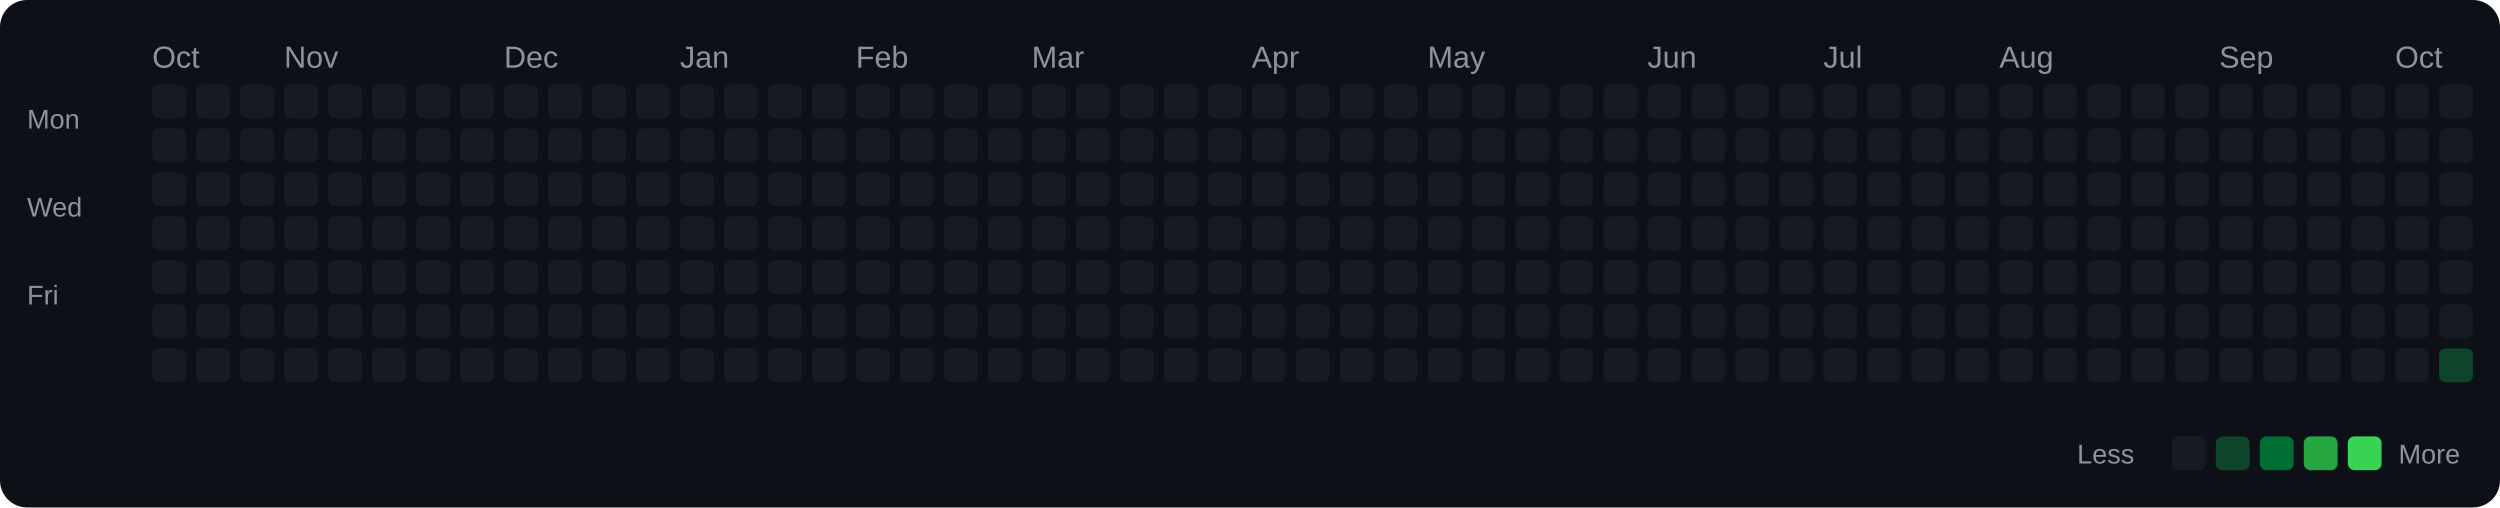
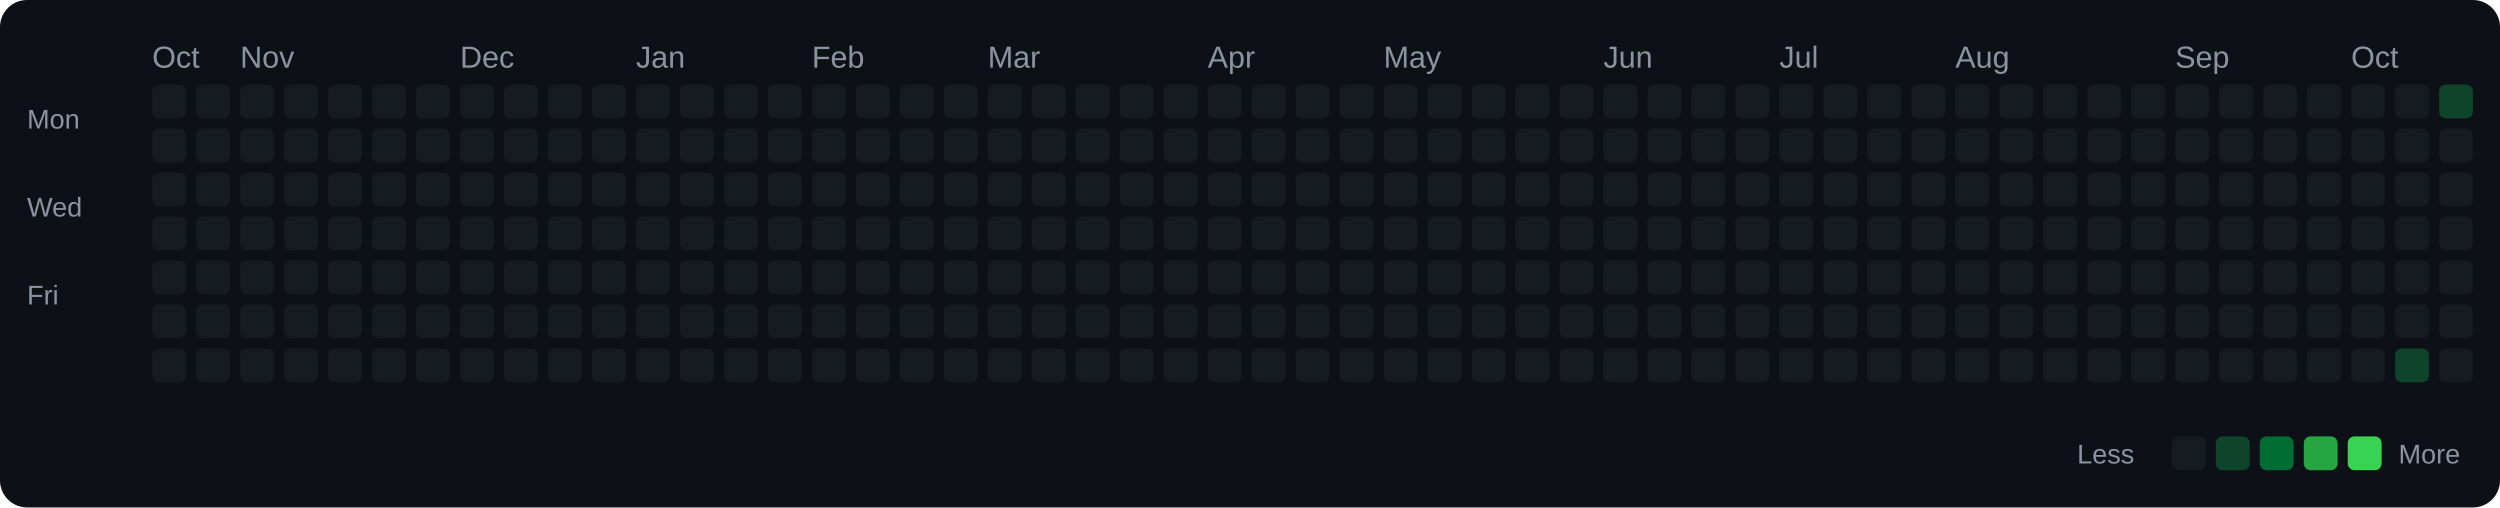
<svg xmlns="http://www.w3.org/2000/svg" width="739" height="150" viewBox="0 0 739 150" role="img" aria-labelledby="title description">
  <rect width="100%" height="100%" fill="#0d1117" rx="8" />
  <text x="45" y="20" fill="#8b949e" font-family="Arial, sans-serif" font-size="9"> Oct </text>
-   <text x="84" y="20" fill="#8b949e" font-family="Arial, sans-serif" font-size="9"> Nov </text>
-   <text x="149" y="20" fill="#8b949e" font-family="Arial, sans-serif" font-size="9"> Dec </text>
-   <text x="201" y="20" fill="#8b949e" font-family="Arial, sans-serif" font-size="9"> Jan </text>
-   <text x="253" y="20" fill="#8b949e" font-family="Arial, sans-serif" font-size="9"> Feb </text>
-   <text x="305" y="20" fill="#8b949e" font-family="Arial, sans-serif" font-size="9"> Mar </text>
-   <text x="370" y="20" fill="#8b949e" font-family="Arial, sans-serif" font-size="9"> Apr </text>
-   <text x="422" y="20" fill="#8b949e" font-family="Arial, sans-serif" font-size="9"> May </text>
-   <text x="487" y="20" fill="#8b949e" font-family="Arial, sans-serif" font-size="9"> Jun </text>
-   <text x="539" y="20" fill="#8b949e" font-family="Arial, sans-serif" font-size="9"> Jul </text>
-   <text x="591" y="20" fill="#8b949e" font-family="Arial, sans-serif" font-size="9"> Aug </text>
-   <text x="656" y="20" fill="#8b949e" font-family="Arial, sans-serif" font-size="9"> Sep </text>
-   <text x="708" y="20" fill="#8b949e" font-family="Arial, sans-serif" font-size="9"> Oct </text>
+   <text x="71" y="20" fill="#8b949e" font-family="Arial, sans-serif" font-size="9"> Nov </text>
+   <text x="136" y="20" fill="#8b949e" font-family="Arial, sans-serif" font-size="9"> Dec </text>
+   <text x="188" y="20" fill="#8b949e" font-family="Arial, sans-serif" font-size="9"> Jan </text>
+   <text x="240" y="20" fill="#8b949e" font-family="Arial, sans-serif" font-size="9"> Feb </text>
+   <text x="292" y="20" fill="#8b949e" font-family="Arial, sans-serif" font-size="9"> Mar </text>
+   <text x="357" y="20" fill="#8b949e" font-family="Arial, sans-serif" font-size="9"> Apr </text>
+   <text x="409" y="20" fill="#8b949e" font-family="Arial, sans-serif" font-size="9"> May </text>
+   <text x="474" y="20" fill="#8b949e" font-family="Arial, sans-serif" font-size="9"> Jun </text>
+   <text x="526" y="20" fill="#8b949e" font-family="Arial, sans-serif" font-size="9"> Jul </text>
+   <text x="578" y="20" fill="#8b949e" font-family="Arial, sans-serif" font-size="9"> Aug </text>
+   <text x="643" y="20" fill="#8b949e" font-family="Arial, sans-serif" font-size="9"> Sep </text>
+   <text x="695" y="20" fill="#8b949e" font-family="Arial, sans-serif" font-size="9"> Oct </text>
  <rect x="45" y="25" width="10" height="10" rx="2" fill="#161b22"> </rect>
  <rect x="45" y="38" width="10" height="10" rx="2" fill="#161b22"> </rect>
  <rect x="45" y="51" width="10" height="10" rx="2" fill="#161b22"> </rect>
  <rect x="45" y="64" width="10" height="10" rx="2" fill="#161b22"> </rect>
  <rect x="45" y="77" width="10" height="10" rx="2" fill="#161b22"> </rect>
  <rect x="45" y="90" width="10" height="10" rx="2" fill="#161b22"> </rect>
  <rect x="45" y="103" width="10" height="10" rx="2" fill="#161b22"> </rect>
  <rect x="58" y="25" width="10" height="10" rx="2" fill="#161b22"> </rect>
  <rect x="58" y="38" width="10" height="10" rx="2" fill="#161b22"> </rect>
  <rect x="58" y="51" width="10" height="10" rx="2" fill="#161b22"> </rect>
  <rect x="58" y="64" width="10" height="10" rx="2" fill="#161b22"> </rect>
  <rect x="58" y="77" width="10" height="10" rx="2" fill="#161b22"> </rect>
  <rect x="58" y="90" width="10" height="10" rx="2" fill="#161b22"> </rect>
  <rect x="58" y="103" width="10" height="10" rx="2" fill="#161b22"> </rect>
  <rect x="71" y="25" width="10" height="10" rx="2" fill="#161b22"> </rect>
  <rect x="71" y="38" width="10" height="10" rx="2" fill="#161b22"> </rect>
  <rect x="71" y="51" width="10" height="10" rx="2" fill="#161b22"> </rect>
  <rect x="71" y="64" width="10" height="10" rx="2" fill="#161b22"> </rect>
  <rect x="71" y="77" width="10" height="10" rx="2" fill="#161b22"> </rect>
  <rect x="71" y="90" width="10" height="10" rx="2" fill="#161b22"> </rect>
  <rect x="71" y="103" width="10" height="10" rx="2" fill="#161b22"> </rect>
  <rect x="84" y="25" width="10" height="10" rx="2" fill="#161b22"> </rect>
  <rect x="84" y="38" width="10" height="10" rx="2" fill="#161b22"> </rect>
  <rect x="84" y="51" width="10" height="10" rx="2" fill="#161b22"> </rect>
  <rect x="84" y="64" width="10" height="10" rx="2" fill="#161b22"> </rect>
  <rect x="84" y="77" width="10" height="10" rx="2" fill="#161b22"> </rect>
  <rect x="84" y="90" width="10" height="10" rx="2" fill="#161b22"> </rect>
  <rect x="84" y="103" width="10" height="10" rx="2" fill="#161b22"> </rect>
  <rect x="97" y="25" width="10" height="10" rx="2" fill="#161b22"> </rect>
  <rect x="97" y="38" width="10" height="10" rx="2" fill="#161b22"> </rect>
  <rect x="97" y="51" width="10" height="10" rx="2" fill="#161b22"> </rect>
  <rect x="97" y="64" width="10" height="10" rx="2" fill="#161b22"> </rect>
  <rect x="97" y="77" width="10" height="10" rx="2" fill="#161b22"> </rect>
  <rect x="97" y="90" width="10" height="10" rx="2" fill="#161b22"> </rect>
  <rect x="97" y="103" width="10" height="10" rx="2" fill="#161b22"> </rect>
  <rect x="110" y="25" width="10" height="10" rx="2" fill="#161b22"> </rect>
  <rect x="110" y="38" width="10" height="10" rx="2" fill="#161b22"> </rect>
  <rect x="110" y="51" width="10" height="10" rx="2" fill="#161b22"> </rect>
  <rect x="110" y="64" width="10" height="10" rx="2" fill="#161b22"> </rect>
  <rect x="110" y="77" width="10" height="10" rx="2" fill="#161b22"> </rect>
  <rect x="110" y="90" width="10" height="10" rx="2" fill="#161b22"> </rect>
  <rect x="110" y="103" width="10" height="10" rx="2" fill="#161b22"> </rect>
  <rect x="123" y="25" width="10" height="10" rx="2" fill="#161b22"> </rect>
  <rect x="123" y="38" width="10" height="10" rx="2" fill="#161b22"> </rect>
  <rect x="123" y="51" width="10" height="10" rx="2" fill="#161b22"> </rect>
  <rect x="123" y="64" width="10" height="10" rx="2" fill="#161b22"> </rect>
  <rect x="123" y="77" width="10" height="10" rx="2" fill="#161b22"> </rect>
  <rect x="123" y="90" width="10" height="10" rx="2" fill="#161b22"> </rect>
  <rect x="123" y="103" width="10" height="10" rx="2" fill="#161b22"> </rect>
  <rect x="136" y="25" width="10" height="10" rx="2" fill="#161b22"> </rect>
  <rect x="136" y="38" width="10" height="10" rx="2" fill="#161b22"> </rect>
  <rect x="136" y="51" width="10" height="10" rx="2" fill="#161b22"> </rect>
  <rect x="136" y="64" width="10" height="10" rx="2" fill="#161b22"> </rect>
  <rect x="136" y="77" width="10" height="10" rx="2" fill="#161b22"> </rect>
  <rect x="136" y="90" width="10" height="10" rx="2" fill="#161b22"> </rect>
  <rect x="136" y="103" width="10" height="10" rx="2" fill="#161b22"> </rect>
  <rect x="149" y="25" width="10" height="10" rx="2" fill="#161b22"> </rect>
  <rect x="149" y="38" width="10" height="10" rx="2" fill="#161b22"> </rect>
  <rect x="149" y="51" width="10" height="10" rx="2" fill="#161b22"> </rect>
  <rect x="149" y="64" width="10" height="10" rx="2" fill="#161b22"> </rect>
  <rect x="149" y="77" width="10" height="10" rx="2" fill="#161b22"> </rect>
  <rect x="149" y="90" width="10" height="10" rx="2" fill="#161b22"> </rect>
  <rect x="149" y="103" width="10" height="10" rx="2" fill="#161b22"> </rect>
  <rect x="162" y="25" width="10" height="10" rx="2" fill="#161b22"> </rect>
  <rect x="162" y="38" width="10" height="10" rx="2" fill="#161b22"> </rect>
  <rect x="162" y="51" width="10" height="10" rx="2" fill="#161b22"> </rect>
  <rect x="162" y="64" width="10" height="10" rx="2" fill="#161b22"> </rect>
  <rect x="162" y="77" width="10" height="10" rx="2" fill="#161b22"> </rect>
  <rect x="162" y="90" width="10" height="10" rx="2" fill="#161b22"> </rect>
  <rect x="162" y="103" width="10" height="10" rx="2" fill="#161b22"> </rect>
  <rect x="175" y="25" width="10" height="10" rx="2" fill="#161b22"> </rect>
  <rect x="175" y="38" width="10" height="10" rx="2" fill="#161b22"> </rect>
  <rect x="175" y="51" width="10" height="10" rx="2" fill="#161b22"> </rect>
  <rect x="175" y="64" width="10" height="10" rx="2" fill="#161b22"> </rect>
  <rect x="175" y="77" width="10" height="10" rx="2" fill="#161b22"> </rect>
  <rect x="175" y="90" width="10" height="10" rx="2" fill="#161b22"> </rect>
  <rect x="175" y="103" width="10" height="10" rx="2" fill="#161b22"> </rect>
  <rect x="188" y="25" width="10" height="10" rx="2" fill="#161b22"> </rect>
  <rect x="188" y="38" width="10" height="10" rx="2" fill="#161b22"> </rect>
  <rect x="188" y="51" width="10" height="10" rx="2" fill="#161b22"> </rect>
  <rect x="188" y="64" width="10" height="10" rx="2" fill="#161b22"> </rect>
  <rect x="188" y="77" width="10" height="10" rx="2" fill="#161b22"> </rect>
  <rect x="188" y="90" width="10" height="10" rx="2" fill="#161b22"> </rect>
  <rect x="188" y="103" width="10" height="10" rx="2" fill="#161b22"> </rect>
  <rect x="201" y="25" width="10" height="10" rx="2" fill="#161b22"> </rect>
  <rect x="201" y="38" width="10" height="10" rx="2" fill="#161b22"> </rect>
  <rect x="201" y="51" width="10" height="10" rx="2" fill="#161b22"> </rect>
  <rect x="201" y="64" width="10" height="10" rx="2" fill="#161b22"> </rect>
  <rect x="201" y="77" width="10" height="10" rx="2" fill="#161b22"> </rect>
  <rect x="201" y="90" width="10" height="10" rx="2" fill="#161b22"> </rect>
  <rect x="201" y="103" width="10" height="10" rx="2" fill="#161b22"> </rect>
  <rect x="214" y="25" width="10" height="10" rx="2" fill="#161b22"> </rect>
  <rect x="214" y="38" width="10" height="10" rx="2" fill="#161b22"> </rect>
  <rect x="214" y="51" width="10" height="10" rx="2" fill="#161b22"> </rect>
  <rect x="214" y="64" width="10" height="10" rx="2" fill="#161b22"> </rect>
  <rect x="214" y="77" width="10" height="10" rx="2" fill="#161b22"> </rect>
  <rect x="214" y="90" width="10" height="10" rx="2" fill="#161b22"> </rect>
  <rect x="214" y="103" width="10" height="10" rx="2" fill="#161b22"> </rect>
  <rect x="227" y="25" width="10" height="10" rx="2" fill="#161b22"> </rect>
  <rect x="227" y="38" width="10" height="10" rx="2" fill="#161b22"> </rect>
  <rect x="227" y="51" width="10" height="10" rx="2" fill="#161b22"> </rect>
  <rect x="227" y="64" width="10" height="10" rx="2" fill="#161b22"> </rect>
  <rect x="227" y="77" width="10" height="10" rx="2" fill="#161b22"> </rect>
  <rect x="227" y="90" width="10" height="10" rx="2" fill="#161b22"> </rect>
  <rect x="227" y="103" width="10" height="10" rx="2" fill="#161b22"> </rect>
  <rect x="240" y="25" width="10" height="10" rx="2" fill="#161b22"> </rect>
  <rect x="240" y="38" width="10" height="10" rx="2" fill="#161b22"> </rect>
  <rect x="240" y="51" width="10" height="10" rx="2" fill="#161b22"> </rect>
  <rect x="240" y="64" width="10" height="10" rx="2" fill="#161b22"> </rect>
  <rect x="240" y="77" width="10" height="10" rx="2" fill="#161b22"> </rect>
  <rect x="240" y="90" width="10" height="10" rx="2" fill="#161b22"> </rect>
  <rect x="240" y="103" width="10" height="10" rx="2" fill="#161b22"> </rect>
  <rect x="253" y="25" width="10" height="10" rx="2" fill="#161b22"> </rect>
  <rect x="253" y="38" width="10" height="10" rx="2" fill="#161b22"> </rect>
  <rect x="253" y="51" width="10" height="10" rx="2" fill="#161b22"> </rect>
  <rect x="253" y="64" width="10" height="10" rx="2" fill="#161b22"> </rect>
  <rect x="253" y="77" width="10" height="10" rx="2" fill="#161b22"> </rect>
  <rect x="253" y="90" width="10" height="10" rx="2" fill="#161b22"> </rect>
  <rect x="253" y="103" width="10" height="10" rx="2" fill="#161b22"> </rect>
  <rect x="266" y="25" width="10" height="10" rx="2" fill="#161b22"> </rect>
  <rect x="266" y="38" width="10" height="10" rx="2" fill="#161b22"> </rect>
  <rect x="266" y="51" width="10" height="10" rx="2" fill="#161b22"> </rect>
  <rect x="266" y="64" width="10" height="10" rx="2" fill="#161b22"> </rect>
  <rect x="266" y="77" width="10" height="10" rx="2" fill="#161b22"> </rect>
  <rect x="266" y="90" width="10" height="10" rx="2" fill="#161b22"> </rect>
  <rect x="266" y="103" width="10" height="10" rx="2" fill="#161b22"> </rect>
  <rect x="279" y="25" width="10" height="10" rx="2" fill="#161b22"> </rect>
  <rect x="279" y="38" width="10" height="10" rx="2" fill="#161b22"> </rect>
  <rect x="279" y="51" width="10" height="10" rx="2" fill="#161b22"> </rect>
  <rect x="279" y="64" width="10" height="10" rx="2" fill="#161b22"> </rect>
  <rect x="279" y="77" width="10" height="10" rx="2" fill="#161b22"> </rect>
  <rect x="279" y="90" width="10" height="10" rx="2" fill="#161b22"> </rect>
  <rect x="279" y="103" width="10" height="10" rx="2" fill="#161b22"> </rect>
  <rect x="292" y="25" width="10" height="10" rx="2" fill="#161b22"> </rect>
  <rect x="292" y="38" width="10" height="10" rx="2" fill="#161b22"> </rect>
  <rect x="292" y="51" width="10" height="10" rx="2" fill="#161b22"> </rect>
  <rect x="292" y="64" width="10" height="10" rx="2" fill="#161b22"> </rect>
  <rect x="292" y="77" width="10" height="10" rx="2" fill="#161b22"> </rect>
  <rect x="292" y="90" width="10" height="10" rx="2" fill="#161b22"> </rect>
  <rect x="292" y="103" width="10" height="10" rx="2" fill="#161b22"> </rect>
  <rect x="305" y="25" width="10" height="10" rx="2" fill="#161b22"> </rect>
  <rect x="305" y="38" width="10" height="10" rx="2" fill="#161b22"> </rect>
  <rect x="305" y="51" width="10" height="10" rx="2" fill="#161b22"> </rect>
  <rect x="305" y="64" width="10" height="10" rx="2" fill="#161b22"> </rect>
  <rect x="305" y="77" width="10" height="10" rx="2" fill="#161b22"> </rect>
  <rect x="305" y="90" width="10" height="10" rx="2" fill="#161b22"> </rect>
  <rect x="305" y="103" width="10" height="10" rx="2" fill="#161b22"> </rect>
  <rect x="318" y="25" width="10" height="10" rx="2" fill="#161b22"> </rect>
  <rect x="318" y="38" width="10" height="10" rx="2" fill="#161b22"> </rect>
  <rect x="318" y="51" width="10" height="10" rx="2" fill="#161b22"> </rect>
  <rect x="318" y="64" width="10" height="10" rx="2" fill="#161b22"> </rect>
  <rect x="318" y="77" width="10" height="10" rx="2" fill="#161b22"> </rect>
  <rect x="318" y="90" width="10" height="10" rx="2" fill="#161b22"> </rect>
  <rect x="318" y="103" width="10" height="10" rx="2" fill="#161b22"> </rect>
  <rect x="331" y="25" width="10" height="10" rx="2" fill="#161b22"> </rect>
  <rect x="331" y="38" width="10" height="10" rx="2" fill="#161b22"> </rect>
  <rect x="331" y="51" width="10" height="10" rx="2" fill="#161b22"> </rect>
  <rect x="331" y="64" width="10" height="10" rx="2" fill="#161b22"> </rect>
  <rect x="331" y="77" width="10" height="10" rx="2" fill="#161b22"> </rect>
  <rect x="331" y="90" width="10" height="10" rx="2" fill="#161b22"> </rect>
  <rect x="331" y="103" width="10" height="10" rx="2" fill="#161b22"> </rect>
  <rect x="344" y="25" width="10" height="10" rx="2" fill="#161b22"> </rect>
  <rect x="344" y="38" width="10" height="10" rx="2" fill="#161b22"> </rect>
  <rect x="344" y="51" width="10" height="10" rx="2" fill="#161b22"> </rect>
  <rect x="344" y="64" width="10" height="10" rx="2" fill="#161b22"> </rect>
  <rect x="344" y="77" width="10" height="10" rx="2" fill="#161b22"> </rect>
  <rect x="344" y="90" width="10" height="10" rx="2" fill="#161b22"> </rect>
  <rect x="344" y="103" width="10" height="10" rx="2" fill="#161b22"> </rect>
  <rect x="357" y="25" width="10" height="10" rx="2" fill="#161b22"> </rect>
  <rect x="357" y="38" width="10" height="10" rx="2" fill="#161b22"> </rect>
  <rect x="357" y="51" width="10" height="10" rx="2" fill="#161b22"> </rect>
  <rect x="357" y="64" width="10" height="10" rx="2" fill="#161b22"> </rect>
  <rect x="357" y="77" width="10" height="10" rx="2" fill="#161b22"> </rect>
  <rect x="357" y="90" width="10" height="10" rx="2" fill="#161b22"> </rect>
  <rect x="357" y="103" width="10" height="10" rx="2" fill="#161b22"> </rect>
  <rect x="370" y="25" width="10" height="10" rx="2" fill="#161b22"> </rect>
  <rect x="370" y="38" width="10" height="10" rx="2" fill="#161b22"> </rect>
  <rect x="370" y="51" width="10" height="10" rx="2" fill="#161b22"> </rect>
  <rect x="370" y="64" width="10" height="10" rx="2" fill="#161b22"> </rect>
  <rect x="370" y="77" width="10" height="10" rx="2" fill="#161b22"> </rect>
  <rect x="370" y="90" width="10" height="10" rx="2" fill="#161b22"> </rect>
  <rect x="370" y="103" width="10" height="10" rx="2" fill="#161b22"> </rect>
  <rect x="383" y="25" width="10" height="10" rx="2" fill="#161b22"> </rect>
  <rect x="383" y="38" width="10" height="10" rx="2" fill="#161b22"> </rect>
  <rect x="383" y="51" width="10" height="10" rx="2" fill="#161b22"> </rect>
  <rect x="383" y="64" width="10" height="10" rx="2" fill="#161b22"> </rect>
  <rect x="383" y="77" width="10" height="10" rx="2" fill="#161b22"> </rect>
  <rect x="383" y="90" width="10" height="10" rx="2" fill="#161b22"> </rect>
  <rect x="383" y="103" width="10" height="10" rx="2" fill="#161b22"> </rect>
  <rect x="396" y="25" width="10" height="10" rx="2" fill="#161b22"> </rect>
  <rect x="396" y="38" width="10" height="10" rx="2" fill="#161b22"> </rect>
  <rect x="396" y="51" width="10" height="10" rx="2" fill="#161b22"> </rect>
  <rect x="396" y="64" width="10" height="10" rx="2" fill="#161b22"> </rect>
  <rect x="396" y="77" width="10" height="10" rx="2" fill="#161b22"> </rect>
  <rect x="396" y="90" width="10" height="10" rx="2" fill="#161b22"> </rect>
  <rect x="396" y="103" width="10" height="10" rx="2" fill="#161b22"> </rect>
  <rect x="409" y="25" width="10" height="10" rx="2" fill="#161b22"> </rect>
  <rect x="409" y="38" width="10" height="10" rx="2" fill="#161b22"> </rect>
  <rect x="409" y="51" width="10" height="10" rx="2" fill="#161b22"> </rect>
  <rect x="409" y="64" width="10" height="10" rx="2" fill="#161b22"> </rect>
  <rect x="409" y="77" width="10" height="10" rx="2" fill="#161b22"> </rect>
  <rect x="409" y="90" width="10" height="10" rx="2" fill="#161b22"> </rect>
  <rect x="409" y="103" width="10" height="10" rx="2" fill="#161b22"> </rect>
  <rect x="422" y="25" width="10" height="10" rx="2" fill="#161b22"> </rect>
  <rect x="422" y="38" width="10" height="10" rx="2" fill="#161b22"> </rect>
  <rect x="422" y="51" width="10" height="10" rx="2" fill="#161b22"> </rect>
  <rect x="422" y="64" width="10" height="10" rx="2" fill="#161b22"> </rect>
  <rect x="422" y="77" width="10" height="10" rx="2" fill="#161b22"> </rect>
  <rect x="422" y="90" width="10" height="10" rx="2" fill="#161b22"> </rect>
  <rect x="422" y="103" width="10" height="10" rx="2" fill="#161b22"> </rect>
  <rect x="435" y="25" width="10" height="10" rx="2" fill="#161b22"> </rect>
  <rect x="435" y="38" width="10" height="10" rx="2" fill="#161b22"> </rect>
  <rect x="435" y="51" width="10" height="10" rx="2" fill="#161b22"> </rect>
  <rect x="435" y="64" width="10" height="10" rx="2" fill="#161b22"> </rect>
  <rect x="435" y="77" width="10" height="10" rx="2" fill="#161b22"> </rect>
  <rect x="435" y="90" width="10" height="10" rx="2" fill="#161b22"> </rect>
  <rect x="435" y="103" width="10" height="10" rx="2" fill="#161b22"> </rect>
  <rect x="448" y="25" width="10" height="10" rx="2" fill="#161b22"> </rect>
  <rect x="448" y="38" width="10" height="10" rx="2" fill="#161b22"> </rect>
  <rect x="448" y="51" width="10" height="10" rx="2" fill="#161b22"> </rect>
  <rect x="448" y="64" width="10" height="10" rx="2" fill="#161b22"> </rect>
  <rect x="448" y="77" width="10" height="10" rx="2" fill="#161b22"> </rect>
  <rect x="448" y="90" width="10" height="10" rx="2" fill="#161b22"> </rect>
  <rect x="448" y="103" width="10" height="10" rx="2" fill="#161b22"> </rect>
  <rect x="461" y="25" width="10" height="10" rx="2" fill="#161b22"> </rect>
  <rect x="461" y="38" width="10" height="10" rx="2" fill="#161b22"> </rect>
  <rect x="461" y="51" width="10" height="10" rx="2" fill="#161b22"> </rect>
  <rect x="461" y="64" width="10" height="10" rx="2" fill="#161b22"> </rect>
  <rect x="461" y="77" width="10" height="10" rx="2" fill="#161b22"> </rect>
  <rect x="461" y="90" width="10" height="10" rx="2" fill="#161b22"> </rect>
  <rect x="461" y="103" width="10" height="10" rx="2" fill="#161b22"> </rect>
  <rect x="474" y="25" width="10" height="10" rx="2" fill="#161b22"> </rect>
  <rect x="474" y="38" width="10" height="10" rx="2" fill="#161b22"> </rect>
  <rect x="474" y="51" width="10" height="10" rx="2" fill="#161b22"> </rect>
  <rect x="474" y="64" width="10" height="10" rx="2" fill="#161b22"> </rect>
  <rect x="474" y="77" width="10" height="10" rx="2" fill="#161b22"> </rect>
  <rect x="474" y="90" width="10" height="10" rx="2" fill="#161b22"> </rect>
  <rect x="474" y="103" width="10" height="10" rx="2" fill="#161b22"> </rect>
  <rect x="487" y="25" width="10" height="10" rx="2" fill="#161b22"> </rect>
  <rect x="487" y="38" width="10" height="10" rx="2" fill="#161b22"> </rect>
  <rect x="487" y="51" width="10" height="10" rx="2" fill="#161b22"> </rect>
  <rect x="487" y="64" width="10" height="10" rx="2" fill="#161b22"> </rect>
  <rect x="487" y="77" width="10" height="10" rx="2" fill="#161b22"> </rect>
  <rect x="487" y="90" width="10" height="10" rx="2" fill="#161b22"> </rect>
  <rect x="487" y="103" width="10" height="10" rx="2" fill="#161b22"> </rect>
  <rect x="500" y="25" width="10" height="10" rx="2" fill="#161b22"> </rect>
  <rect x="500" y="38" width="10" height="10" rx="2" fill="#161b22"> </rect>
  <rect x="500" y="51" width="10" height="10" rx="2" fill="#161b22"> </rect>
  <rect x="500" y="64" width="10" height="10" rx="2" fill="#161b22"> </rect>
  <rect x="500" y="77" width="10" height="10" rx="2" fill="#161b22"> </rect>
  <rect x="500" y="90" width="10" height="10" rx="2" fill="#161b22"> </rect>
  <rect x="500" y="103" width="10" height="10" rx="2" fill="#161b22"> </rect>
  <rect x="513" y="25" width="10" height="10" rx="2" fill="#161b22"> </rect>
  <rect x="513" y="38" width="10" height="10" rx="2" fill="#161b22"> </rect>
  <rect x="513" y="51" width="10" height="10" rx="2" fill="#161b22"> </rect>
  <rect x="513" y="64" width="10" height="10" rx="2" fill="#161b22"> </rect>
  <rect x="513" y="77" width="10" height="10" rx="2" fill="#161b22"> </rect>
  <rect x="513" y="90" width="10" height="10" rx="2" fill="#161b22"> </rect>
  <rect x="513" y="103" width="10" height="10" rx="2" fill="#161b22"> </rect>
  <rect x="526" y="25" width="10" height="10" rx="2" fill="#161b22"> </rect>
  <rect x="526" y="38" width="10" height="10" rx="2" fill="#161b22"> </rect>
  <rect x="526" y="51" width="10" height="10" rx="2" fill="#161b22"> </rect>
  <rect x="526" y="64" width="10" height="10" rx="2" fill="#161b22"> </rect>
  <rect x="526" y="77" width="10" height="10" rx="2" fill="#161b22"> </rect>
  <rect x="526" y="90" width="10" height="10" rx="2" fill="#161b22"> </rect>
  <rect x="526" y="103" width="10" height="10" rx="2" fill="#161b22"> </rect>
  <rect x="539" y="25" width="10" height="10" rx="2" fill="#161b22"> </rect>
  <rect x="539" y="38" width="10" height="10" rx="2" fill="#161b22"> </rect>
  <rect x="539" y="51" width="10" height="10" rx="2" fill="#161b22"> </rect>
  <rect x="539" y="64" width="10" height="10" rx="2" fill="#161b22"> </rect>
  <rect x="539" y="77" width="10" height="10" rx="2" fill="#161b22"> </rect>
  <rect x="539" y="90" width="10" height="10" rx="2" fill="#161b22"> </rect>
  <rect x="539" y="103" width="10" height="10" rx="2" fill="#161b22"> </rect>
  <rect x="552" y="25" width="10" height="10" rx="2" fill="#161b22"> </rect>
  <rect x="552" y="38" width="10" height="10" rx="2" fill="#161b22"> </rect>
  <rect x="552" y="51" width="10" height="10" rx="2" fill="#161b22"> </rect>
  <rect x="552" y="64" width="10" height="10" rx="2" fill="#161b22"> </rect>
  <rect x="552" y="77" width="10" height="10" rx="2" fill="#161b22"> </rect>
  <rect x="552" y="90" width="10" height="10" rx="2" fill="#161b22"> </rect>
  <rect x="552" y="103" width="10" height="10" rx="2" fill="#161b22"> </rect>
  <rect x="565" y="25" width="10" height="10" rx="2" fill="#161b22"> </rect>
  <rect x="565" y="38" width="10" height="10" rx="2" fill="#161b22"> </rect>
  <rect x="565" y="51" width="10" height="10" rx="2" fill="#161b22"> </rect>
  <rect x="565" y="64" width="10" height="10" rx="2" fill="#161b22"> </rect>
  <rect x="565" y="77" width="10" height="10" rx="2" fill="#161b22"> </rect>
  <rect x="565" y="90" width="10" height="10" rx="2" fill="#161b22"> </rect>
  <rect x="565" y="103" width="10" height="10" rx="2" fill="#161b22"> </rect>
  <rect x="578" y="25" width="10" height="10" rx="2" fill="#161b22"> </rect>
  <rect x="578" y="38" width="10" height="10" rx="2" fill="#161b22"> </rect>
  <rect x="578" y="51" width="10" height="10" rx="2" fill="#161b22"> </rect>
  <rect x="578" y="64" width="10" height="10" rx="2" fill="#161b22"> </rect>
  <rect x="578" y="77" width="10" height="10" rx="2" fill="#161b22"> </rect>
  <rect x="578" y="90" width="10" height="10" rx="2" fill="#161b22"> </rect>
  <rect x="578" y="103" width="10" height="10" rx="2" fill="#161b22"> </rect>
  <rect x="591" y="25" width="10" height="10" rx="2" fill="#161b22"> </rect>
  <rect x="591" y="38" width="10" height="10" rx="2" fill="#161b22"> </rect>
  <rect x="591" y="51" width="10" height="10" rx="2" fill="#161b22"> </rect>
  <rect x="591" y="64" width="10" height="10" rx="2" fill="#161b22"> </rect>
  <rect x="591" y="77" width="10" height="10" rx="2" fill="#161b22"> </rect>
  <rect x="591" y="90" width="10" height="10" rx="2" fill="#161b22"> </rect>
  <rect x="591" y="103" width="10" height="10" rx="2" fill="#161b22"> </rect>
  <rect x="604" y="25" width="10" height="10" rx="2" fill="#161b22"> </rect>
  <rect x="604" y="38" width="10" height="10" rx="2" fill="#161b22"> </rect>
  <rect x="604" y="51" width="10" height="10" rx="2" fill="#161b22"> </rect>
  <rect x="604" y="64" width="10" height="10" rx="2" fill="#161b22"> </rect>
  <rect x="604" y="77" width="10" height="10" rx="2" fill="#161b22"> </rect>
  <rect x="604" y="90" width="10" height="10" rx="2" fill="#161b22"> </rect>
  <rect x="604" y="103" width="10" height="10" rx="2" fill="#161b22"> </rect>
  <rect x="617" y="25" width="10" height="10" rx="2" fill="#161b22"> </rect>
  <rect x="617" y="38" width="10" height="10" rx="2" fill="#161b22"> </rect>
  <rect x="617" y="51" width="10" height="10" rx="2" fill="#161b22"> </rect>
  <rect x="617" y="64" width="10" height="10" rx="2" fill="#161b22"> </rect>
  <rect x="617" y="77" width="10" height="10" rx="2" fill="#161b22"> </rect>
  <rect x="617" y="90" width="10" height="10" rx="2" fill="#161b22"> </rect>
  <rect x="617" y="103" width="10" height="10" rx="2" fill="#161b22"> </rect>
  <rect x="630" y="25" width="10" height="10" rx="2" fill="#161b22"> </rect>
  <rect x="630" y="38" width="10" height="10" rx="2" fill="#161b22"> </rect>
  <rect x="630" y="51" width="10" height="10" rx="2" fill="#161b22"> </rect>
  <rect x="630" y="64" width="10" height="10" rx="2" fill="#161b22"> </rect>
  <rect x="630" y="77" width="10" height="10" rx="2" fill="#161b22"> </rect>
  <rect x="630" y="90" width="10" height="10" rx="2" fill="#161b22"> </rect>
  <rect x="630" y="103" width="10" height="10" rx="2" fill="#161b22"> </rect>
  <rect x="643" y="25" width="10" height="10" rx="2" fill="#161b22"> </rect>
  <rect x="643" y="38" width="10" height="10" rx="2" fill="#161b22"> </rect>
  <rect x="643" y="51" width="10" height="10" rx="2" fill="#161b22"> </rect>
  <rect x="643" y="64" width="10" height="10" rx="2" fill="#161b22"> </rect>
  <rect x="643" y="77" width="10" height="10" rx="2" fill="#161b22"> </rect>
  <rect x="643" y="90" width="10" height="10" rx="2" fill="#161b22"> </rect>
  <rect x="643" y="103" width="10" height="10" rx="2" fill="#161b22"> </rect>
  <rect x="656" y="25" width="10" height="10" rx="2" fill="#161b22"> </rect>
  <rect x="656" y="38" width="10" height="10" rx="2" fill="#161b22"> </rect>
  <rect x="656" y="51" width="10" height="10" rx="2" fill="#161b22"> </rect>
  <rect x="656" y="64" width="10" height="10" rx="2" fill="#161b22"> </rect>
  <rect x="656" y="77" width="10" height="10" rx="2" fill="#161b22"> </rect>
  <rect x="656" y="90" width="10" height="10" rx="2" fill="#161b22"> </rect>
  <rect x="656" y="103" width="10" height="10" rx="2" fill="#161b22"> </rect>
  <rect x="669" y="25" width="10" height="10" rx="2" fill="#161b22"> </rect>
  <rect x="669" y="38" width="10" height="10" rx="2" fill="#161b22"> </rect>
  <rect x="669" y="51" width="10" height="10" rx="2" fill="#161b22"> </rect>
  <rect x="669" y="64" width="10" height="10" rx="2" fill="#161b22"> </rect>
  <rect x="669" y="77" width="10" height="10" rx="2" fill="#161b22"> </rect>
  <rect x="669" y="90" width="10" height="10" rx="2" fill="#161b22"> </rect>
  <rect x="669" y="103" width="10" height="10" rx="2" fill="#161b22"> </rect>
  <rect x="682" y="25" width="10" height="10" rx="2" fill="#161b22"> </rect>
  <rect x="682" y="38" width="10" height="10" rx="2" fill="#161b22"> </rect>
  <rect x="682" y="51" width="10" height="10" rx="2" fill="#161b22"> </rect>
  <rect x="682" y="64" width="10" height="10" rx="2" fill="#161b22"> </rect>
  <rect x="682" y="77" width="10" height="10" rx="2" fill="#161b22"> </rect>
  <rect x="682" y="90" width="10" height="10" rx="2" fill="#161b22"> </rect>
  <rect x="682" y="103" width="10" height="10" rx="2" fill="#161b22"> </rect>
  <rect x="695" y="25" width="10" height="10" rx="2" fill="#161b22"> </rect>
  <rect x="695" y="38" width="10" height="10" rx="2" fill="#161b22"> </rect>
  <rect x="695" y="51" width="10" height="10" rx="2" fill="#161b22"> </rect>
  <rect x="695" y="64" width="10" height="10" rx="2" fill="#161b22"> </rect>
  <rect x="695" y="77" width="10" height="10" rx="2" fill="#161b22"> </rect>
  <rect x="695" y="90" width="10" height="10" rx="2" fill="#161b22"> </rect>
  <rect x="695" y="103" width="10" height="10" rx="2" fill="#161b22"> </rect>
  <rect x="708" y="25" width="10" height="10" rx="2" fill="#161b22"> </rect>
  <rect x="708" y="38" width="10" height="10" rx="2" fill="#161b22"> </rect>
  <rect x="708" y="51" width="10" height="10" rx="2" fill="#161b22"> </rect>
  <rect x="708" y="64" width="10" height="10" rx="2" fill="#161b22"> </rect>
  <rect x="708" y="77" width="10" height="10" rx="2" fill="#161b22"> </rect>
  <rect x="708" y="90" width="10" height="10" rx="2" fill="#161b22"> </rect>
-   <rect x="708" y="103" width="10" height="10" rx="2" fill="#161b22"> </rect>
-   <rect x="721" y="25" width="10" height="10" rx="2" fill="#161b22"> </rect>
+   <rect x="708" y="103" width="10" height="10" rx="2" fill="#0e4429"> </rect>
+   <rect x="721" y="25" width="10" height="10" rx="2" fill="#0e4429"> </rect>
  <rect x="721" y="38" width="10" height="10" rx="2" fill="#161b22"> </rect>
  <rect x="721" y="51" width="10" height="10" rx="2" fill="#161b22"> </rect>
  <rect x="721" y="64" width="10" height="10" rx="2" fill="#161b22"> </rect>
  <rect x="721" y="77" width="10" height="10" rx="2" fill="#161b22"> </rect>
  <rect x="721" y="90" width="10" height="10" rx="2" fill="#161b22"> </rect>
-   <rect x="721" y="103" width="10" height="10" rx="2" fill="#0e4429"> </rect>
+   <rect x="721" y="103" width="10" height="10" rx="2" fill="#161b22"> </rect>
  <text x="8" y="38" fill="#8b949e" font-family="Arial, sans-serif" font-size="8">Mon</text>
  <text x="8" y="64" fill="#8b949e" font-family="Arial, sans-serif" font-size="8">Wed</text>
  <text x="8" y="90" fill="#8b949e" font-family="Arial, sans-serif" font-size="8">Fri</text>
  <text x="614" y="137" fill="#8b949e" font-family="Arial, sans-serif" font-size="8">Less</text>
  <rect x="642" y="129" width="10" height="10" rx="2" fill="#161b22" />
  <rect x="655" y="129" width="10" height="10" rx="2" fill="#0e4429" />
  <rect x="668" y="129" width="10" height="10" rx="2" fill="#006d32" />
  <rect x="681" y="129" width="10" height="10" rx="2" fill="#26a641" />
  <rect x="694" y="129" width="10" height="10" rx="2" fill="#39d353" />
  <text x="709" y="137" fill="#8b949e" font-family="Arial, sans-serif" font-size="8">More</text>
</svg>
